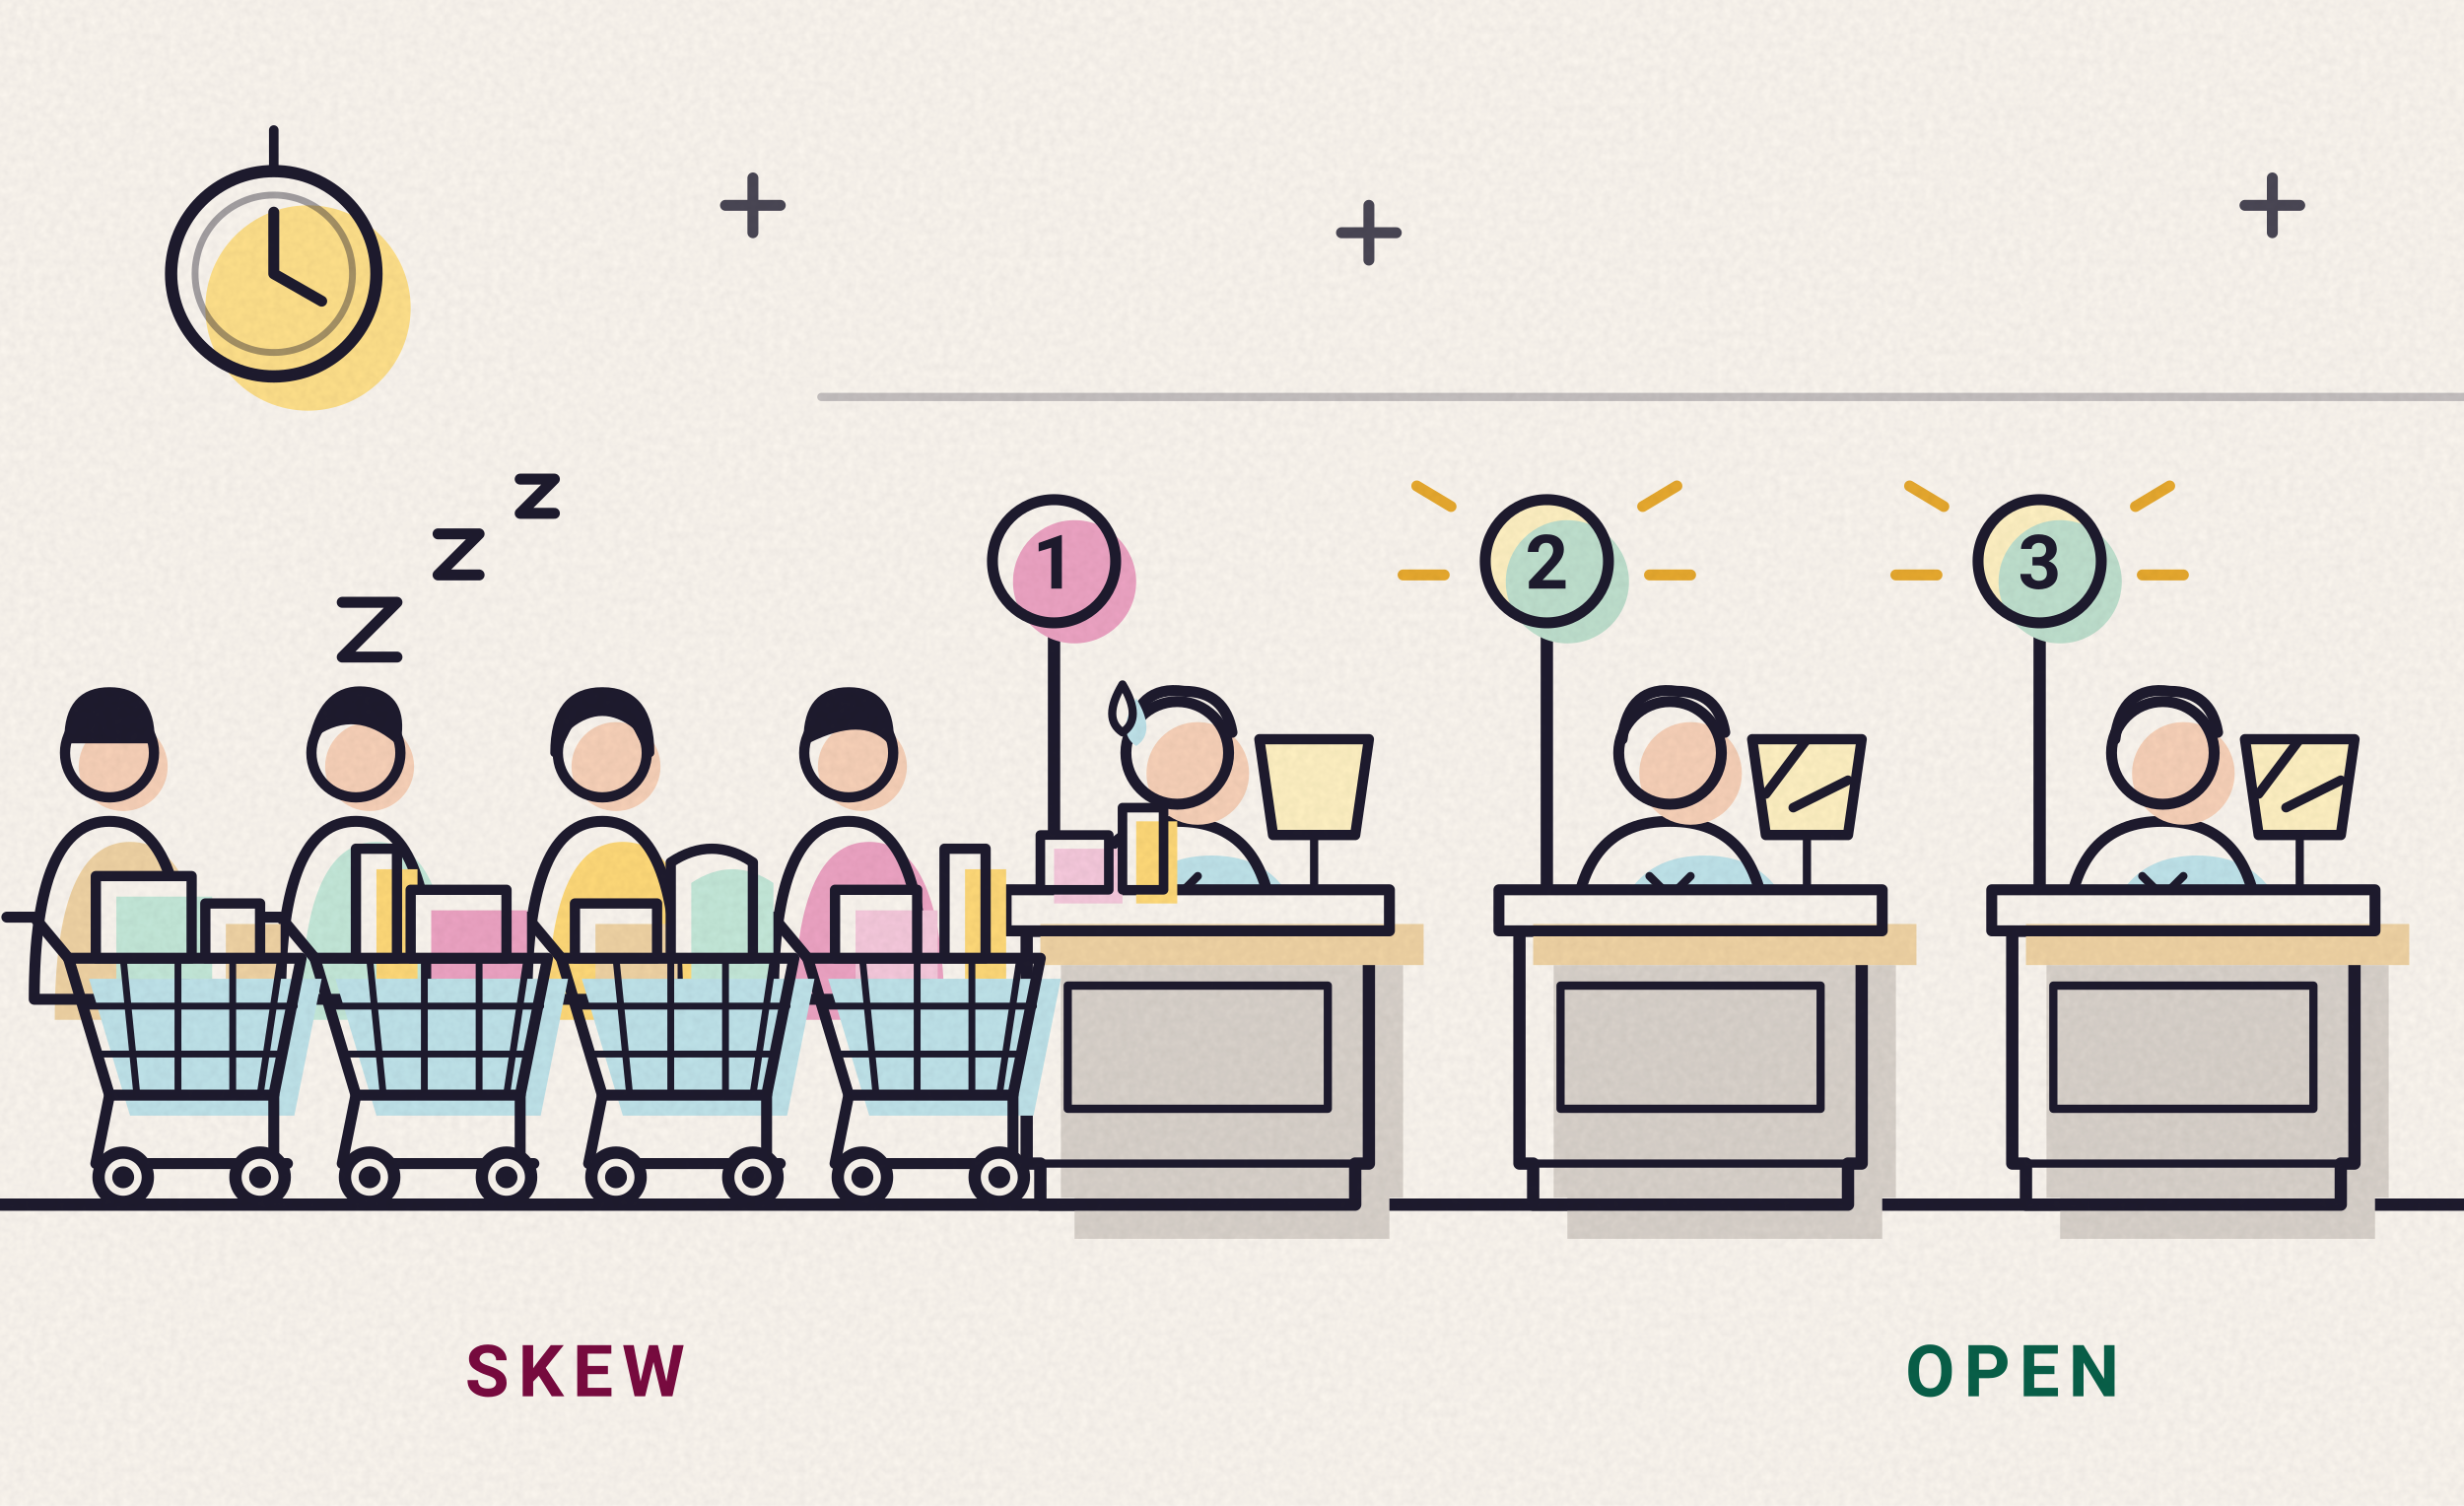
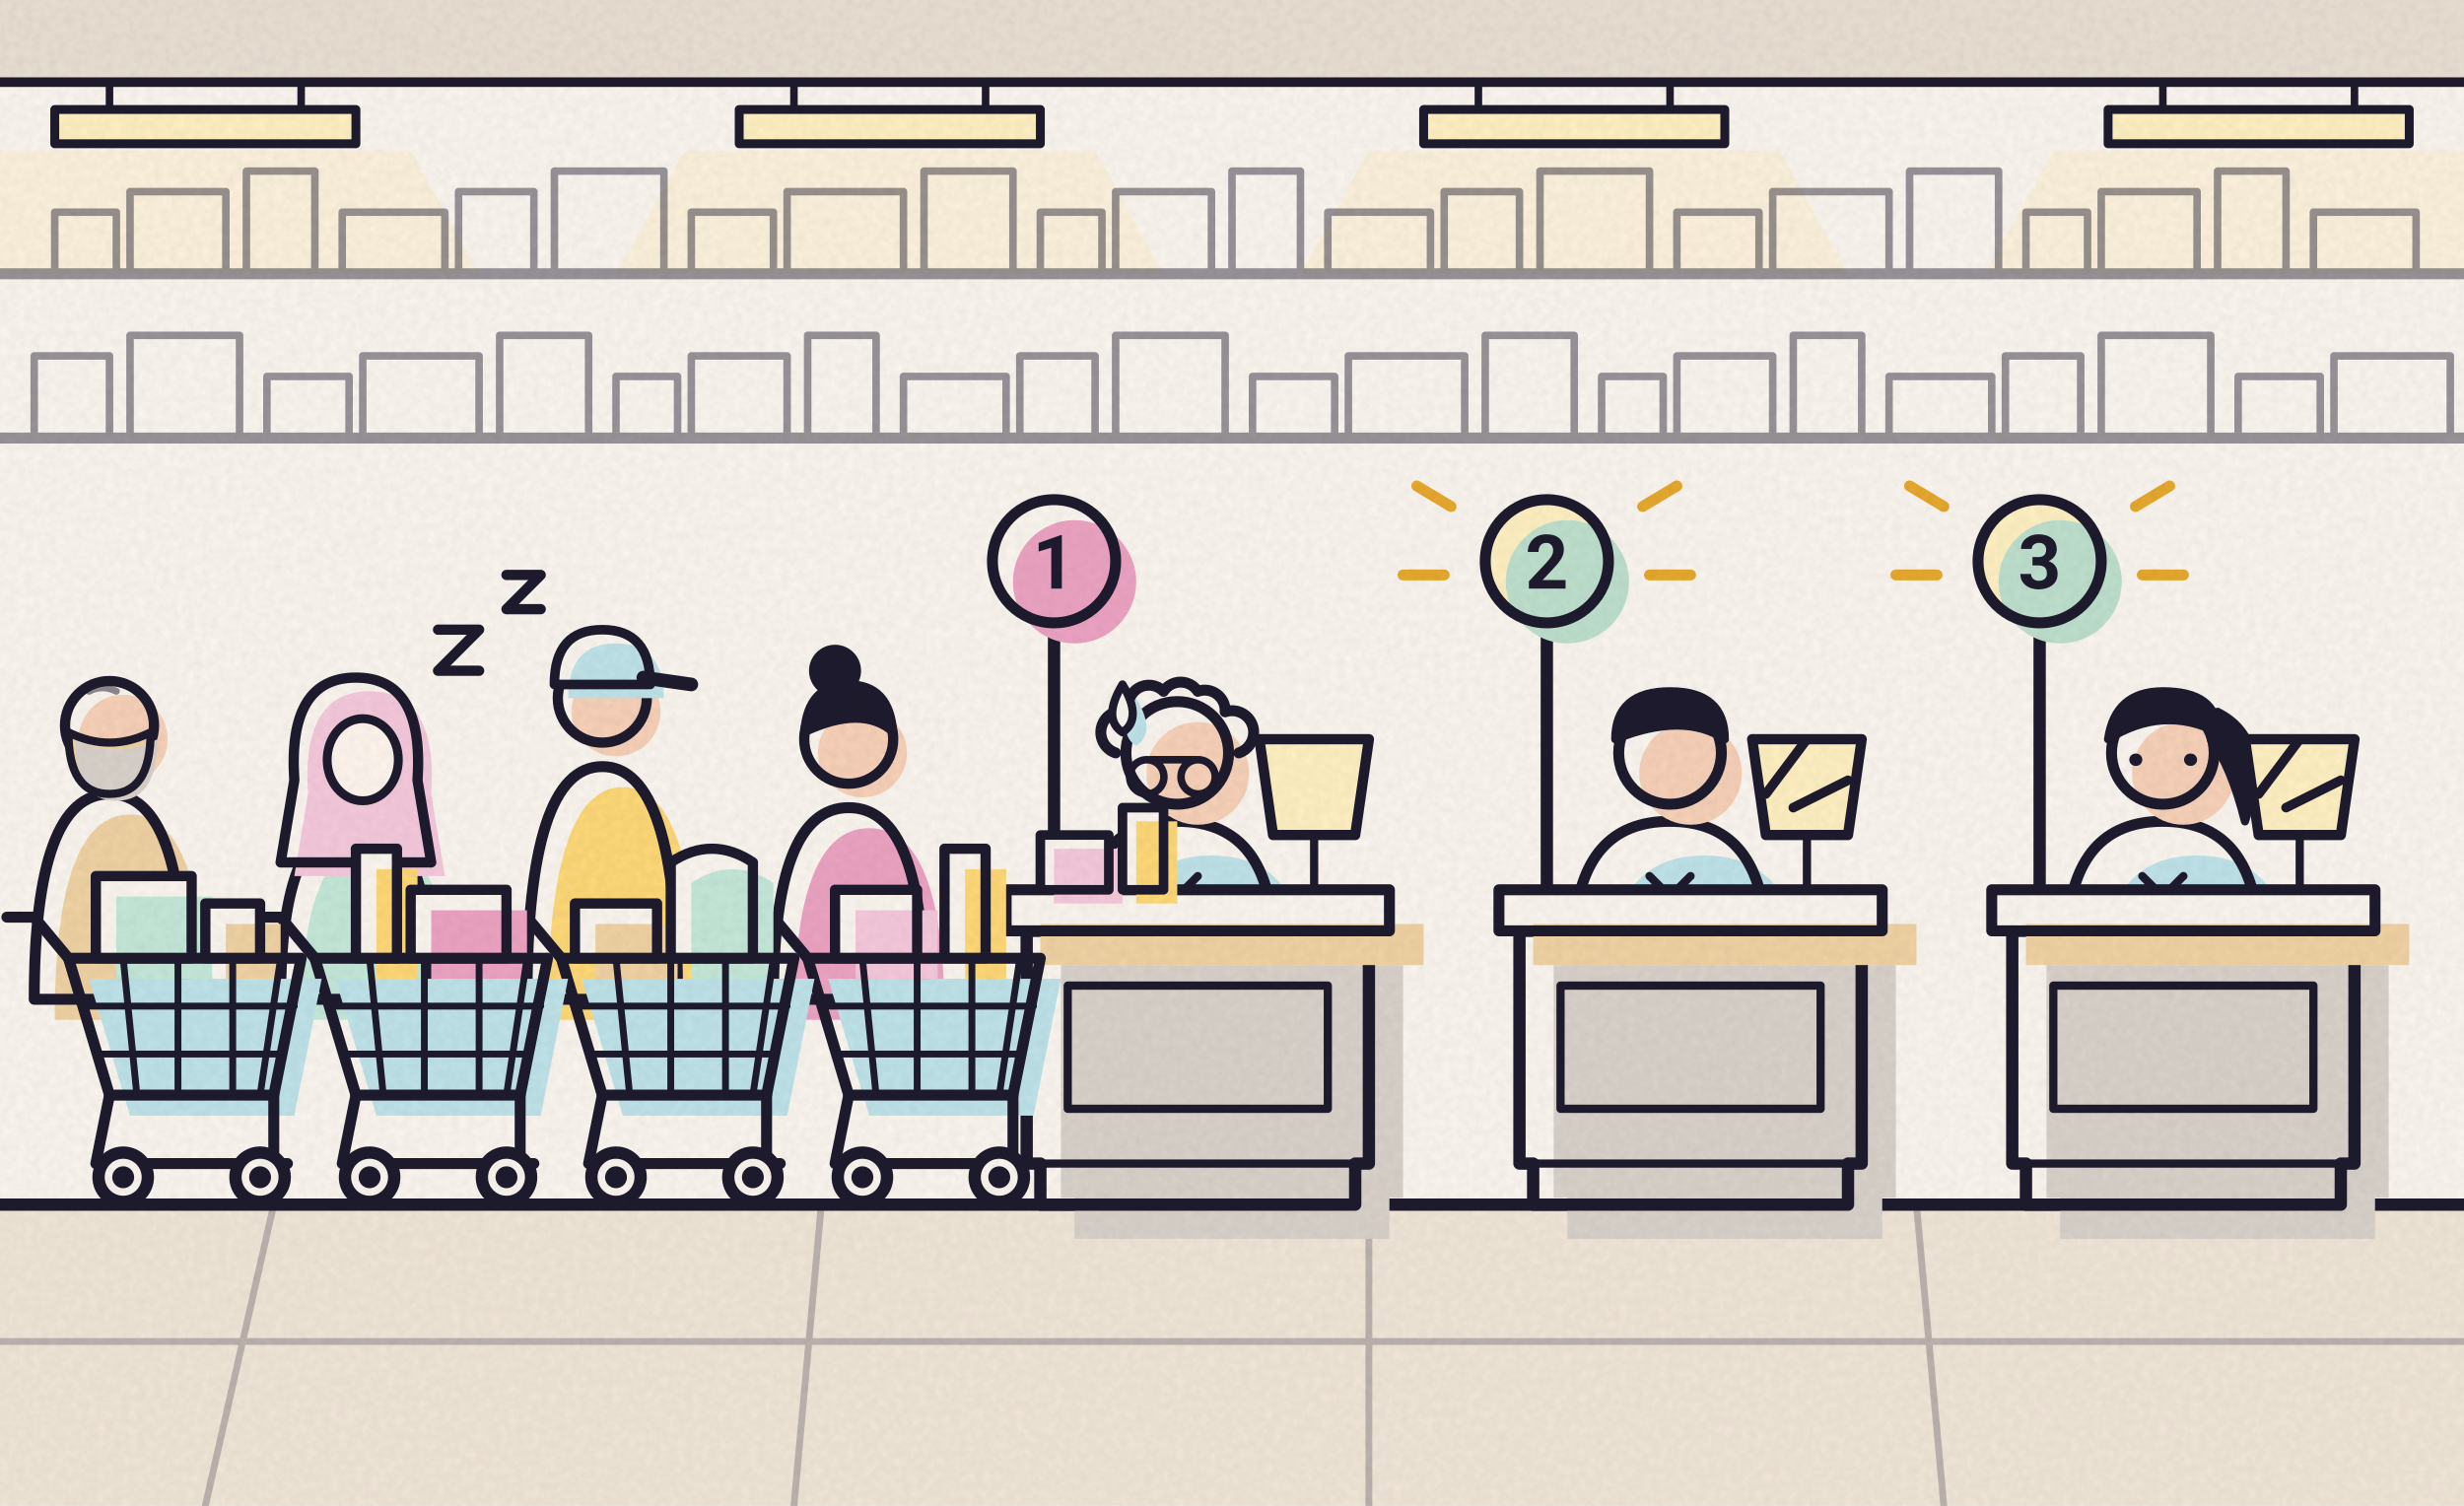
<svg xmlns="http://www.w3.org/2000/svg" xmlns:xlink="http://www.w3.org/1999/xlink" viewBox="0 0 360 220">
  <defs>
    <filter id="cl-grain" x="0" y="0" width="100%" height="100%">
      <feTurbulence type="fractalNoise" baseFrequency=".85" numOctaves="2" stitchTiles="stitch" />
      <feColorMatrix values="0 0 0 0 0  0 0 0 0 0  0 0 0 0 0  0 0 0 .06 0" />
    </filter>
    <g id="cl-s0">
-       <path d="M25 40 a15 15 0 1 0 30 0 a15 15 0 1 0 -30 0Z" />
+       <path d="M8 16 H52 V21 H8Z" />
    </g>
    <g id="cl-s1">
+       <path d="M108 16 H152 V21 H108Z" />
+     </g>
+     <g id="cl-s2">
+       <path d="M208 16 H252 V21 H208Z" />
+     </g>
+     <g id="cl-s3">
+       <path d="M308 16 H352 V21 H308Z" />
+     </g>
+     <g id="cl-s4">
      <path d="M145 82 a9 9 0 1 0 18 0 a9 9 0 1 0 -18 0Z" />
    </g>
-     <g id="cl-s2">
+     <g id="cl-s5">
      <path d="M8 136 Q9 120 22 120 Q35 120 36 136Z" />
    </g>
-     <g id="cl-s3">
+     <g id="cl-s6">
      <path d="M14.5 110 a7.5 7.5 0 1 0 15 0 a7.5 7.5 0 1 0 -15 0Z" />
    </g>
-     <g id="cl-s4">
+     <g id="cl-s7">
      <path d="M0 136 H50 V170 H48 V176 H2 V170 H0Z" />
    </g>
-     <g id="cl-s5">
+     <g id="cl-s8">
      <path d="M-3 130 H53 V136 H-3Z" />
    </g>
-     <g id="cl-s6">
+     <g id="cl-s9">
      <path d="M34 108 H50 L48 122 H36Z" />
    </g>
-     <g id="cl-s7">
+     <g id="cl-s10">
      <path d="M152 122 H162 V130 H152Z" />
    </g>
-     <g id="cl-s8">
+     <g id="cl-s11">
      <path d="M164 118 H170 V130 H164Z" />
    </g>
-     <g id="cl-s9">
+     <g id="cl-s12">
      <path d="M164 100 q3 5 0 7 q-3 -2 0 -7Z" />
    </g>
-     <g id="cl-s10">
+     <g id="cl-s13">
      <path d="M217 82 a9 9 0 1 0 18 0 a9 9 0 1 0 -18 0Z" />
    </g>
-     <g id="cl-s11">
+     <g id="cl-s14">
+       <path d="M236 108 Q236 101 244 101 Q252 101 252 108 Q246 104 236 108Z" />
+     </g>
+     <g id="cl-s15">
      <path d="M289 82 a9 9 0 1 0 18 0 a9 9 0 1 0 -18 0Z" />
    </g>
-     <g id="cl-s12">
-       <path d="M113 146 Q113 120 124 120 Q135 120 135 146Z" />
-     </g>
-     <g id="cl-s13">
-       <path d="M117.5 110 a6.5 6.5 0 1 0 13 0 a6.5 6.5 0 1 0 -13 0Z" />
-     </g>
-     <g id="cl-s14">
-       <path d="M118 108 Q118 101 124 101 Q130 101 130 108 Q126 104 118 108 Z" />
-     </g>
-     <g id="cl-s15">
-       <path d="M77 146 Q77 120 88 120 Q99 120 99 146Z" />
-     </g>
    <g id="cl-s16">
-       <path d="M81.5 110 a6.5 6.5 0 1 0 13 0 a6.5 6.5 0 1 0 -13 0Z" />
+       <path d="M308 108 Q309 101 316 101 Q324 101 324 107 Q316 103 308 108Z" />
    </g>
    <g id="cl-s17">
-       <path d="M81 110 Q81 101 88 101 Q95 101 95 110 L93 106 Q88 102 83 106 Z" />
+       <path d="M324 104 Q332 108 328 120 Q326 112 323 108Z" />
    </g>
    <g id="cl-s18">
+       <path d="M113 146 Q113 118 124 118 Q135 118 135 146Z" />
+     </g>
+     <g id="cl-s19">
+       <path d="M117.5 108 a6.5 6.5 0 1 0 13 0 a6.5 6.5 0 1 0 -13 0Z" />
+     </g>
+     <g id="cl-s20">
+       <path d="M117.5 107 Q118 100 124 100 Q130 100 130.5 107 Q126 103 117.5 107Z" />
+     </g>
+     <g id="cl-s21">
+       <path d="M118.8 98 a3.2 3.2 0 1 0 6.4 0 a3.2 3.2 0 1 0 -6.4 0Z" />
+     </g>
+     <g id="cl-s22">
+       <path d="M77 146 Q77 112 88 112 Q99 112 99 146Z" />
+     </g>
+     <g id="cl-s23">
+       <path d="M81.5 102 a6.5 6.5 0 1 0 13 0 a6.5 6.5 0 1 0 -13 0Z" />
+     </g>
+     <g id="cl-s24">
+       <path d="M81 100 Q81 92 88 92 Q95 92 95 100Z" />
+     </g>
+     <g id="cl-s25">
      <path d="M41 146 Q41 120 52 120 Q63 120 63 146Z" />
    </g>
-     <g id="cl-s19">
-       <path d="M45.5 110 a6.5 6.5 0 1 0 13 0 a6.5 6.5 0 1 0 -13 0Z" />
-     </g>
-     <g id="cl-s20">
-       <path d="M46 107 Q48 100 54 101 Q59 102 58 108 Q52 103 46 107 Z" />
-     </g>
-     <g id="cl-s21">
-       <path d="M5 146 Q5 120 16 120 Q27 120 27 146Z" />
-     </g>
-     <g id="cl-s22">
-       <path d="M9.5 110 a6.5 6.5 0 1 0 13 0 a6.5 6.5 0 1 0 -13 0Z" />
-     </g>
-     <g id="cl-s23">
-       <path d="M10 108 Q10 101 16 101 Q22 101 22 108 Z" />
-     </g>
-     <g id="cl-s24">
+     <g id="cl-s26">
+       <path d="M43 114 Q42 99 52 99 Q62 99 61 114 L63 126 H41Z" />
+     </g>
+     <g id="cl-s27">
+       <path d="M47.8 111 a5.2 6 0 1 0 10.4 0 a5.2 6 0 1 0 -10.4 0Z" />
+     </g>
+     <g id="cl-s28">
+       <path d="M5 146 Q5 116 16 116 Q27 116 27 146Z" />
+     </g>
+     <g id="cl-s29">
+       <path d="M9.5 106 a6.5 6.5 0 1 0 13 0 a6.5 6.5 0 1 0 -13 0Z" />
+     </g>
+     <g id="cl-s30">
+       <path d="M10 107 Q10 116 16 116 Q22 116 22 107 Q16 110 10 107Z" />
+     </g>
+     <g id="cl-s31">
      <path d="M122 130 H134V140H122Z" />
    </g>
-     <g id="cl-s25">
+     <g id="cl-s32">
      <path d="M138 124 H144V140H138Z" />
    </g>
-     <g id="cl-s26">
-       <path d="M118 140 H152L148 160 H124Z" />
-     </g>
-     <g id="cl-s27">
+     <g id="cl-s33">
+       <path d="M6 0 H40 L36 20 H12Z" />
+     </g>
+     <g id="cl-s34">
+       <path d="M14 0 L16 20 M22 0 V20 M30 0 V20 M37 0 L34 20 M8 7 H39 M10 14 H37" stroke-width="1" />
+       <path d="M6 0 L1 -6 H-3 M12 20 L10 30 H38 M36 20 L36 30" stroke-width="1.6" />
+     </g>
+     <g id="cl-s35">
      <path d="M84 132 H96V140H84Z" />
    </g>
-     <g id="cl-s28">
+     <g id="cl-s36">
      <path d="M98 126 Q104 122 110 126 V140H98Z" />
    </g>
-     <g id="cl-s29">
-       <path d="M82 140 H116L112 160 H88Z" />
-     </g>
-     <g id="cl-s30">
+     <g id="cl-s37">
      <path d="M52 124 H58V140H52Z" />
    </g>
-     <g id="cl-s31">
+     <g id="cl-s38">
      <path d="M60 130 H74V140H60Z" />
    </g>
-     <g id="cl-s32">
-       <path d="M46 140 H80L76 160 H52Z" />
-     </g>
-     <g id="cl-s33">
+     <g id="cl-s39">
      <path d="M14 128 H28V140H14Z" />
    </g>
-     <g id="cl-s34">
+     <g id="cl-s40">
      <path d="M30 132 H38V140H30Z" />
-     </g>
-     <g id="cl-s35">
-       <path d="M10 140 H44L40 160 H16Z" />
    </g>
  </defs>
  <rect width="360" height="220" fill="#FBF6EF" />
  <g stroke-linejoin="round" stroke-linecap="round" stroke-width="1.8">
-     <use xlink:href="#cl-s0" fill="#FBF6EF" />
-     <use xlink:href="#cl-s0" fill="#FFE08A" transform="translate(5 5)" />
-     <use xlink:href="#cl-s0" fill="none" stroke="#1E1B2E" />
-     <path d="M28.5 40 a11.5 11.5 0 1 0 23 0 a11.5 11.5 0 1 0 -23 0Z" fill="none" stroke="#1E1B2E" stroke-width="1" opacity=".4" />
-     <path d="M40 40 V31 M40 40 L47 44" fill="none" stroke="#1E1B2E" stroke-width="1.6" />
-     <path d="M40 25 v-6" fill="none" stroke="#1E1B2E" stroke-width="1.4" />
-     <path d="M110 26 v8 M106 30 h8" fill="none" stroke="#1E1B2E" stroke-width="1.6" opacity=".8" />
-     <path d="M332 26 v8 M328 30 h8" fill="none" stroke="#1E1B2E" stroke-width="1.6" opacity=".8" />
-     <path d="M200 30 v8 M196 34 h8" fill="none" stroke="#1E1B2E" stroke-width="1.6" opacity=".8" />
-     <path d="M120 58 H360" fill="none" stroke="#1E1B2E" stroke-width="1.2" opacity=".25" />
+     <path d="M0 0 H360 V12 H0Z" fill="#E9DFD3" />
+     <path d="M0 12 H360" fill="none" stroke="#1E1B2E" stroke-width="1.4" />
+     <path d="M16 12 v4 M44 12 v4" fill="none" stroke="#1E1B2E" stroke-width="1.1" />
+     <use xlink:href="#cl-s0" fill="#FFF1C2" />
+     <use xlink:href="#cl-s0" fill="none" stroke="#1E1B2E" stroke-width="1.3" />
+     <path d="M0 22 H60 L70 40 H-10Z" fill="#FFE08A" opacity=".18" />
+     <path d="M116 12 v4 M144 12 v4" fill="none" stroke="#1E1B2E" stroke-width="1.1" />
+     <use xlink:href="#cl-s1" fill="#FFF1C2" />
+     <use xlink:href="#cl-s1" fill="none" stroke="#1E1B2E" stroke-width="1.3" />
+     <path d="M100 22 H160 L170 40 H90Z" fill="#FFE08A" opacity=".18" />
+     <path d="M216 12 v4 M244 12 v4" fill="none" stroke="#1E1B2E" stroke-width="1.1" />
+     <use xlink:href="#cl-s2" fill="#FFF1C2" />
+     <use xlink:href="#cl-s2" fill="none" stroke="#1E1B2E" stroke-width="1.3" />
+     <path d="M200 22 H260 L270 40 H190Z" fill="#FFE08A" opacity=".18" />
+     <path d="M316 12 v4 M344 12 v4" fill="none" stroke="#1E1B2E" stroke-width="1.1" />
+     <use xlink:href="#cl-s3" fill="#FFF1C2" />
+     <use xlink:href="#cl-s3" fill="none" stroke="#1E1B2E" stroke-width="1.3" />
+     <path d="M300 22 H360 L370 40 H290Z" fill="#FFE08A" opacity=".18" />
+     <g opacity=".45">
+       <path d="M0 40 H360 M0 64 H360" fill="none" stroke="#1E1B2E" stroke-width="1.6" />
+       <path d="M8 40 V31 H17 V40 M19 40 V28 H33 V40 M36 40 V25 H46 V40 M50 40 V31 H65 V40 M67 40 V28 H78 V40 M81 40 V25 H97 V40 M101 40 V31 H113 V40 M115 40 V28 H132 V40 M135 40 V25 H148 V40 M152 40 V31 H161 V40 M163 40 V28 H177 V40 M180 40 V25 H190 V40 M194 40 V31 H209 V40 M211 40 V28 H222 V40 M225 40 V25 H241 V40 M245 40 V31 H257 V40 M259 40 V28 H276 V40 M279 40 V25 H292 V40 M296 40 V31 H305 V40 M307 40 V28 H321 V40 M324 40 V25 H334 V40 M338 40 V31 H353 V40 M5 64 V52 H16 V64 M19 64 V49 H35 V64 M39 64 V55 H51 V64 M53 64 V52 H70 V64 M73 64 V49 H86 V64 M90 64 V55 H99 V64 M101 64 V52 H115 V64 M118 64 V49 H128 V64 M132 64 V55 H147 V64 M149 64 V52 H160 V64 M163 64 V49 H179 V64 M183 64 V55 H195 V64 M197 64 V52 H214 V64 M217 64 V49 H230 V64 M234 64 V55 H243 V64 M245 64 V52 H259 V64 M262 64 V49 H272 V64 M276 64 V55 H291 V64 M293 64 V52 H304 V64 M307 64 V49 H323 V64 M327 64 V55 H339 V64 M341 64 V52 H358 V64 " fill="none" stroke="#1E1B2E" stroke-width="1.1" />
+     </g>
+     <path d="M0 176 H360 V220 H0Z" fill="#F1E6D8" />
+     <path d="M0 196 H360 M40 176 L30 220 M120 176 L116 220 M200 176 V220 M280 176 L284 220" fill="none" stroke="#1E1B2E" stroke-width="1" opacity=".25" />
    <path d="M0 176 H360" fill="none" stroke="#1E1B2E" stroke-width="1.8" />
    <path d="M154 136 V92" fill="none" stroke="#1E1B2E" stroke-width="1.8" />
-     <use xlink:href="#cl-s1" fill="#FBF6EF" />
-     <use xlink:href="#cl-s1" fill="#EDA3C3" transform="translate(3 3)" />
-     <use xlink:href="#cl-s1" fill="none" stroke="#1E1B2E" stroke-width="1.6" />
+     <use xlink:href="#cl-s4" fill="#FBF6EF" />
+     <use xlink:href="#cl-s4" fill="#EDA3C3" transform="translate(3 3)" />
+     <use xlink:href="#cl-s4" fill="none" stroke="#1E1B2E" stroke-width="1.6" />
    <text x="154" y="86" fill="#1E1B2E" font-family="system-ui,-apple-system,Segoe UI,Roboto,sans-serif" font-size="11" font-weight="700" text-anchor="middle">1</text>
-     <use xlink:href="#cl-s2" x="150" y="0" fill="#FBF6EF" />
-     <use xlink:href="#cl-s2" x="150" y="0" fill="#BFE3EA" transform="translate(5 5)" />
-     <use xlink:href="#cl-s2" x="150" y="0" fill="none" stroke="#1E1B2E" stroke-width="1.6" />
-     <use xlink:href="#cl-s3" x="150" y="0" fill="#FBF6EF" />
-     <use xlink:href="#cl-s3" x="150" y="0" fill="#F8D1B8" transform="translate(3 3)" />
-     <use xlink:href="#cl-s3" x="150" y="0" fill="none" stroke="#1E1B2E" stroke-width="1.6" />
-     <path d="M165 108 Q166 100 173 101 Q179 101 180 107" fill="none" stroke="#1E1B2E" stroke-width="1.6" />
+     <use xlink:href="#cl-s5" x="150" fill="#FBF6EF" />
+     <use xlink:href="#cl-s5" x="150" fill="#BFE3EA" transform="translate(5 5)" />
+     <use xlink:href="#cl-s5" x="150" fill="none" stroke="#1E1B2E" stroke-width="1.6" />
+     <use xlink:href="#cl-s6" x="150" fill="#FBF6EF" />
+     <use xlink:href="#cl-s6" x="150" fill="#F8D1B8" transform="translate(3 3)" />
+     <use xlink:href="#cl-s6" x="150" fill="none" stroke="#1E1B2E" stroke-width="1.6" />
    <path d="M169 128 l3 3 l3 -3" fill="none" stroke="#1E1B2E" stroke-width="1.2" />
-     <use xlink:href="#cl-s4" x="150" y="0" fill="#FBF6EF" />
-     <use xlink:href="#cl-s4" x="150" y="0" fill="#D9D2CB" transform="translate(5 5)" />
-     <use xlink:href="#cl-s4" x="150" y="0" fill="none" stroke="#1E1B2E" />
+     <path d="M163 110 a3 3 0 0 1 2 -6 a3 3 0 0 1 5 -3 a3 3 0 0 1 5 0 a3 3 0 0 1 4 3 a3 3 0 0 1 2 6" fill="none" stroke="#1E1B2E" stroke-width="1.6" />
+     <path d="M168 111 h7 M167.5 111 a2.5 2.5 0 1 0 .1 0 M175 111 a2.5 2.5 0 1 0 .1 0" fill="none" stroke="#1E1B2E" stroke-width="1.1" />
+     <use xlink:href="#cl-s7" x="150" fill="#FBF6EF" />
+     <use xlink:href="#cl-s7" x="150" fill="#D9D2CB" transform="translate(5 5)" />
+     <use xlink:href="#cl-s7" x="150" fill="none" stroke="#1E1B2E" />
    <path d="M150 170 H200 M156 144 H194 V162 H156Z M192 130 V122 M152 133 h4 M160 133 h4 M168 133 h4 M176 133 h4" fill="none" stroke="#1E1B2E" stroke-width="1.2" />
-     <use xlink:href="#cl-s5" x="150" y="0" fill="#FBF6EF" />
-     <use xlink:href="#cl-s5" x="150" y="0" fill="#F0D3A4" transform="translate(5 5)" />
-     <use xlink:href="#cl-s5" x="150" y="0" fill="none" stroke="#1E1B2E" stroke-width="1.6" />
-     <use xlink:href="#cl-s6" x="150" y="0" fill="#FFF1C2" />
-     <use xlink:href="#cl-s6" x="150" y="0" fill="none" stroke="#1E1B2E" stroke-width="1.5" />
-     <use xlink:href="#cl-s7" fill="#FBF6EF" />
-     <use xlink:href="#cl-s7" fill="#F6C9DC" transform="translate(2 2)" />
-     <use xlink:href="#cl-s7" fill="none" stroke="#1E1B2E" stroke-width="1.4" />
-     <use xlink:href="#cl-s8" fill="#FBF6EF" />
-     <use xlink:href="#cl-s8" fill="#FFD978" transform="translate(2 2)" />
-     <use xlink:href="#cl-s8" fill="none" stroke="#1E1B2E" stroke-width="1.4" />
-     <use xlink:href="#cl-s9" fill="#FBF6EF" />
-     <use xlink:href="#cl-s9" fill="#BFE3EA" transform="translate(2 2)" />
-     <use xlink:href="#cl-s9" fill="none" stroke="#1E1B2E" stroke-width="1.2" />
+     <use xlink:href="#cl-s8" x="150" fill="#FBF6EF" />
+     <use xlink:href="#cl-s8" x="150" fill="#F0D3A4" transform="translate(5 5)" />
+     <use xlink:href="#cl-s8" x="150" fill="none" stroke="#1E1B2E" stroke-width="1.6" />
+     <use xlink:href="#cl-s9" x="150" fill="#FFF1C2" />
+     <use xlink:href="#cl-s9" x="150" fill="none" stroke="#1E1B2E" stroke-width="1.5" />
+     <use xlink:href="#cl-s10" fill="#FBF6EF" />
+     <use xlink:href="#cl-s10" fill="#F6C9DC" transform="translate(2 2)" />
+     <use xlink:href="#cl-s10" fill="none" stroke="#1E1B2E" stroke-width="1.4" />
+     <use xlink:href="#cl-s11" fill="#FBF6EF" />
+     <use xlink:href="#cl-s11" fill="#FFD978" transform="translate(2 2)" />
+     <use xlink:href="#cl-s11" fill="none" stroke="#1E1B2E" stroke-width="1.4" />
+     <use xlink:href="#cl-s12" fill="#FBF6EF" />
+     <use xlink:href="#cl-s12" fill="#BFE3EA" transform="translate(2 2)" />
+     <use xlink:href="#cl-s12" fill="none" stroke="#1E1B2E" stroke-width="1.2" />
    <path d="M226 136 V92" fill="none" stroke="#1E1B2E" stroke-width="1.8" />
-     <use xlink:href="#cl-s10" fill="#FFF1C2" />
-     <use xlink:href="#cl-s10" fill="#BFE0CE" transform="translate(3 3)" />
-     <use xlink:href="#cl-s10" fill="none" stroke="#1E1B2E" stroke-width="1.6" />
+     <use xlink:href="#cl-s13" fill="#FFF1C2" />
+     <use xlink:href="#cl-s13" fill="#BFE0CE" transform="translate(3 3)" />
+     <use xlink:href="#cl-s13" fill="none" stroke="#1E1B2E" stroke-width="1.6" />
    <text x="226" y="86" fill="#1E1B2E" font-family="system-ui,-apple-system,Segoe UI,Roboto,sans-serif" font-size="11" font-weight="700" text-anchor="middle">2</text>
    <path d="M212 74 l-5 -3 M211 84 h-6 M240 74 l5 -3 M241 84 h6" fill="none" stroke="#E7A92E" stroke-width="1.6" />
-     <use xlink:href="#cl-s2" x="222" y="0" fill="#FBF6EF" />
-     <use xlink:href="#cl-s2" x="222" y="0" fill="#BFE3EA" transform="translate(5 5)" />
-     <use xlink:href="#cl-s2" x="222" y="0" fill="none" stroke="#1E1B2E" stroke-width="1.6" />
-     <use xlink:href="#cl-s3" x="222" y="0" fill="#FBF6EF" />
-     <use xlink:href="#cl-s3" x="222" y="0" fill="#F8D1B8" transform="translate(3 3)" />
-     <use xlink:href="#cl-s3" x="222" y="0" fill="none" stroke="#1E1B2E" stroke-width="1.6" />
-     <path d="M237 108 Q238 100 245 101 Q251 101 252 107" fill="none" stroke="#1E1B2E" stroke-width="1.6" />
+     <use xlink:href="#cl-s5" x="222" fill="#FBF6EF" />
+     <use xlink:href="#cl-s5" x="222" fill="#BFE3EA" transform="translate(5 5)" />
+     <use xlink:href="#cl-s5" x="222" fill="none" stroke="#1E1B2E" stroke-width="1.6" />
+     <use xlink:href="#cl-s6" x="222" fill="#FBF6EF" />
+     <use xlink:href="#cl-s6" x="222" fill="#F8D1B8" transform="translate(3 3)" />
+     <use xlink:href="#cl-s6" x="222" fill="none" stroke="#1E1B2E" stroke-width="1.6" />
    <path d="M241 128 l3 3 l3 -3" fill="none" stroke="#1E1B2E" stroke-width="1.2" />
-     <use xlink:href="#cl-s4" x="222" y="0" fill="#FBF6EF" />
-     <use xlink:href="#cl-s4" x="222" y="0" fill="#D9D2CB" transform="translate(5 5)" />
-     <use xlink:href="#cl-s4" x="222" y="0" fill="none" stroke="#1E1B2E" />
+     <use xlink:href="#cl-s14" fill="#1E1B2E" />
+     <use xlink:href="#cl-s14" fill="none" stroke="#1E1B2E" stroke-width="1.2" />
+     <use xlink:href="#cl-s7" x="222" fill="#FBF6EF" />
+     <use xlink:href="#cl-s7" x="222" fill="#D9D2CB" transform="translate(5 5)" />
+     <use xlink:href="#cl-s7" x="222" fill="none" stroke="#1E1B2E" />
    <path d="M222 170 H272 M228 144 H266 V162 H228Z M264 130 V122 M224 133 h4 M232 133 h4 M240 133 h4 M248 133 h4" fill="none" stroke="#1E1B2E" stroke-width="1.2" />
-     <use xlink:href="#cl-s5" x="222" y="0" fill="#FBF6EF" />
-     <use xlink:href="#cl-s5" x="222" y="0" fill="#F0D3A4" transform="translate(5 5)" />
-     <use xlink:href="#cl-s5" x="222" y="0" fill="none" stroke="#1E1B2E" stroke-width="1.6" />
-     <use xlink:href="#cl-s6" x="222" y="0" fill="#FFF1C2" />
-     <use xlink:href="#cl-s6" x="222" y="0" fill="none" stroke="#1E1B2E" stroke-width="1.5" />
+     <use xlink:href="#cl-s8" x="222" fill="#FBF6EF" />
+     <use xlink:href="#cl-s8" x="222" fill="#F0D3A4" transform="translate(5 5)" />
+     <use xlink:href="#cl-s8" x="222" fill="none" stroke="#1E1B2E" stroke-width="1.6" />
+     <use xlink:href="#cl-s9" x="222" fill="#FFF1C2" />
+     <use xlink:href="#cl-s9" x="222" fill="none" stroke="#1E1B2E" stroke-width="1.5" />
    <path d="M258 116 l6 -8 M262 118 l8 -4" fill="none" stroke="#1E1B2E" stroke-width="1.4" />
    <path d="M298 136 V92" fill="none" stroke="#1E1B2E" stroke-width="1.8" />
-     <use xlink:href="#cl-s11" fill="#FFF1C2" />
-     <use xlink:href="#cl-s11" fill="#BFE0CE" transform="translate(3 3)" />
-     <use xlink:href="#cl-s11" fill="none" stroke="#1E1B2E" stroke-width="1.6" />
+     <use xlink:href="#cl-s15" fill="#FFF1C2" />
+     <use xlink:href="#cl-s15" fill="#BFE0CE" transform="translate(3 3)" />
+     <use xlink:href="#cl-s15" fill="none" stroke="#1E1B2E" stroke-width="1.6" />
    <text x="298" y="86" fill="#1E1B2E" font-family="system-ui,-apple-system,Segoe UI,Roboto,sans-serif" font-size="11" font-weight="700" text-anchor="middle">3</text>
    <path d="M284 74 l-5 -3 M283 84 h-6 M312 74 l5 -3 M313 84 h6" fill="none" stroke="#E7A92E" stroke-width="1.6" />
-     <use xlink:href="#cl-s2" x="294" y="0" fill="#FBF6EF" />
-     <use xlink:href="#cl-s2" x="294" y="0" fill="#BFE3EA" transform="translate(5 5)" />
-     <use xlink:href="#cl-s2" x="294" y="0" fill="none" stroke="#1E1B2E" stroke-width="1.6" />
-     <use xlink:href="#cl-s3" x="294" y="0" fill="#FBF6EF" />
-     <use xlink:href="#cl-s3" x="294" y="0" fill="#F8D1B8" transform="translate(3 3)" />
-     <use xlink:href="#cl-s3" x="294" y="0" fill="none" stroke="#1E1B2E" stroke-width="1.6" />
-     <path d="M309 108 Q310 100 317 101 Q323 101 324 107" fill="none" stroke="#1E1B2E" stroke-width="1.6" />
+     <use xlink:href="#cl-s5" x="294" fill="#FBF6EF" />
+     <use xlink:href="#cl-s5" x="294" fill="#BFE3EA" transform="translate(5 5)" />
+     <use xlink:href="#cl-s5" x="294" fill="none" stroke="#1E1B2E" stroke-width="1.6" />
+     <use xlink:href="#cl-s6" x="294" fill="#FBF6EF" />
+     <use xlink:href="#cl-s6" x="294" fill="#F8D1B8" transform="translate(3 3)" />
+     <use xlink:href="#cl-s6" x="294" fill="none" stroke="#1E1B2E" stroke-width="1.6" />
    <path d="M313 128 l3 3 l3 -3" fill="none" stroke="#1E1B2E" stroke-width="1.2" />
-     <use xlink:href="#cl-s4" x="294" y="0" fill="#FBF6EF" />
-     <use xlink:href="#cl-s4" x="294" y="0" fill="#D9D2CB" transform="translate(5 5)" />
-     <use xlink:href="#cl-s4" x="294" y="0" fill="none" stroke="#1E1B2E" />
-     <path d="M294 170 H344 M300 144 H338 V162 H300Z M336 130 V122 M296 133 h4 M304 133 h4 M312 133 h4 M320 133 h4" fill="none" stroke="#1E1B2E" stroke-width="1.2" />
-     <use xlink:href="#cl-s5" x="294" y="0" fill="#FBF6EF" />
-     <use xlink:href="#cl-s5" x="294" y="0" fill="#F0D3A4" transform="translate(5 5)" />
-     <use xlink:href="#cl-s5" x="294" y="0" fill="none" stroke="#1E1B2E" stroke-width="1.6" />
-     <use xlink:href="#cl-s6" x="294" y="0" fill="#FFF1C2" />
-     <use xlink:href="#cl-s6" x="294" y="0" fill="none" stroke="#1E1B2E" stroke-width="1.5" />
-     <path d="M330 116 l6 -8 M334 118 l8 -4" fill="none" stroke="#1E1B2E" stroke-width="1.4" />
-     <use xlink:href="#cl-s12" fill="#FBF6EF" />
-     <use xlink:href="#cl-s12" fill="#EDA3C3" transform="translate(3 3)" />
-     <use xlink:href="#cl-s12" fill="none" stroke="#1E1B2E" stroke-width="1.6" />
-     <use xlink:href="#cl-s13" fill="#FBF6EF" />
-     <use xlink:href="#cl-s13" fill="#F8D1B8" transform="translate(2 2)" />
-     <use xlink:href="#cl-s13" fill="none" stroke="#1E1B2E" stroke-width="1.5" />
-     <use xlink:href="#cl-s14" fill="#1E1B2E" />
-     <use xlink:href="#cl-s14" fill="none" stroke="#1E1B2E" stroke-width="1.2" />
-     <use xlink:href="#cl-s15" fill="#FBF6EF" />
-     <use xlink:href="#cl-s15" fill="#FFD978" transform="translate(3 3)" />
-     <use xlink:href="#cl-s15" fill="none" stroke="#1E1B2E" stroke-width="1.6" />
-     <use xlink:href="#cl-s16" fill="#FBF6EF" />
-     <use xlink:href="#cl-s16" fill="#F8D1B8" transform="translate(2 2)" />
-     <use xlink:href="#cl-s16" fill="none" stroke="#1E1B2E" stroke-width="1.5" />
+     <use xlink:href="#cl-s16" fill="#1E1B2E" />
+     <use xlink:href="#cl-s16" fill="none" stroke="#1E1B2E" stroke-width="1.2" />
    <use xlink:href="#cl-s17" fill="#1E1B2E" />
    <use xlink:href="#cl-s17" fill="none" stroke="#1E1B2E" stroke-width="1.2" />
+     <path d="M312 111 h.1 M320 111 h.1" fill="none" stroke="#1E1B2E" stroke-width="1.8" />
+     <use xlink:href="#cl-s7" x="294" fill="#FBF6EF" />
+     <use xlink:href="#cl-s7" x="294" fill="#D9D2CB" transform="translate(5 5)" />
+     <use xlink:href="#cl-s7" x="294" fill="none" stroke="#1E1B2E" />
+     <path d="M294 170 H344 M300 144 H338 V162 H300Z M336 130 V122 M296 133 h4 M304 133 h4 M312 133 h4 M320 133 h4" fill="none" stroke="#1E1B2E" stroke-width="1.2" />
+     <use xlink:href="#cl-s8" x="294" fill="#FBF6EF" />
+     <use xlink:href="#cl-s8" x="294" fill="#F0D3A4" transform="translate(5 5)" />
+     <use xlink:href="#cl-s8" x="294" fill="none" stroke="#1E1B2E" stroke-width="1.6" />
+     <use xlink:href="#cl-s9" x="294" fill="#FFF1C2" />
+     <use xlink:href="#cl-s9" x="294" fill="none" stroke="#1E1B2E" stroke-width="1.5" />
+     <path d="M330 116 l6 -8 M334 118 l8 -4" fill="none" stroke="#1E1B2E" stroke-width="1.4" />
    <use xlink:href="#cl-s18" fill="#FBF6EF" />
-     <use xlink:href="#cl-s18" fill="#C4E8D9" transform="translate(3 3)" />
+     <use xlink:href="#cl-s18" fill="#EDA3C3" transform="translate(3 3)" />
    <use xlink:href="#cl-s18" fill="none" stroke="#1E1B2E" stroke-width="1.6" />
    <use xlink:href="#cl-s19" fill="#FBF6EF" />
    <use xlink:href="#cl-s19" fill="#F8D1B8" transform="translate(2 2)" />
    <use xlink:href="#cl-s19" fill="none" stroke="#1E1B2E" stroke-width="1.5" />
    <use xlink:href="#cl-s20" fill="#1E1B2E" />
    <use xlink:href="#cl-s20" fill="none" stroke="#1E1B2E" stroke-width="1.2" />
-     <use xlink:href="#cl-s21" fill="#FBF6EF" />
-     <use xlink:href="#cl-s21" fill="#F0D3A4" transform="translate(3 3)" />
-     <use xlink:href="#cl-s21" fill="none" stroke="#1E1B2E" stroke-width="1.6" />
+     <use xlink:href="#cl-s21" fill="#1E1B2E" />
+     <use xlink:href="#cl-s21" fill="none" stroke="#1E1B2E" stroke-width="1.2" />
    <use xlink:href="#cl-s22" fill="#FBF6EF" />
-     <use xlink:href="#cl-s22" fill="#F8D1B8" transform="translate(2 2)" />
-     <use xlink:href="#cl-s22" fill="none" stroke="#1E1B2E" stroke-width="1.5" />
-     <use xlink:href="#cl-s23" fill="#1E1B2E" />
-     <use xlink:href="#cl-s23" fill="none" stroke="#1E1B2E" stroke-width="1.2" />
+     <use xlink:href="#cl-s22" fill="#FFD978" transform="translate(3 3)" />
+     <use xlink:href="#cl-s22" fill="none" stroke="#1E1B2E" stroke-width="1.6" />
+     <use xlink:href="#cl-s23" fill="#FBF6EF" />
+     <use xlink:href="#cl-s23" fill="#F8D1B8" transform="translate(2 2)" />
+     <use xlink:href="#cl-s23" fill="none" stroke="#1E1B2E" stroke-width="1.5" />
    <use xlink:href="#cl-s24" fill="#FBF6EF" />
-     <use xlink:href="#cl-s24" fill="#F6C9DC" transform="translate(3 3)" />
-     <use xlink:href="#cl-s24" fill="none" stroke="#1E1B2E" stroke-width="1.5" />
+     <use xlink:href="#cl-s24" fill="#BFE3EA" transform="translate(2 2)" />
+     <use xlink:href="#cl-s24" fill="none" stroke="#1E1B2E" stroke-width="1.4" />
+     <path d="M94 99 L101 100" fill="none" stroke="#1E1B2E" stroke-width="2" />
    <use xlink:href="#cl-s25" fill="#FBF6EF" />
-     <use xlink:href="#cl-s25" fill="#FFD978" transform="translate(3 3)" />
-     <use xlink:href="#cl-s25" fill="none" stroke="#1E1B2E" stroke-width="1.5" />
-     <use xlink:href="#cl-s26" fill="#BFE3EA" transform="translate(3 3)" />
-     <use xlink:href="#cl-s26" fill="none" stroke="#1E1B2E" stroke-width="1.6" />
-     <path d="M126 140 L128 160 M134 140 V160M142 140 V160M149 140 L146 160 M120 147 H151M122 154 H149" fill="none" stroke="#1E1B2E" stroke-width="1" />
-     <path d="M118 140 L113 134 H109M124 160 L122 170 H150M148 160 L148 170 " fill="none" stroke="#1E1B2E" stroke-width="1.6" />
+     <use xlink:href="#cl-s25" fill="#C4E8D9" transform="translate(3 3)" />
+     <use xlink:href="#cl-s25" fill="none" stroke="#1E1B2E" stroke-width="1.6" />
+     <use xlink:href="#cl-s26" fill="#FBF6EF" />
+     <use xlink:href="#cl-s26" fill="#F6C9DC" transform="translate(2 2)" />
+     <use xlink:href="#cl-s26" fill="none" stroke="#1E1B2E" stroke-width="1.5" />
+     <use xlink:href="#cl-s27" fill="#FFF6EE" />
+     <use xlink:href="#cl-s27" fill="none" stroke="#1E1B2E" stroke-width="1.3" />
+     <use xlink:href="#cl-s28" fill="#FBF6EF" />
+     <use xlink:href="#cl-s28" fill="#F0D3A4" transform="translate(3 3)" />
+     <use xlink:href="#cl-s28" fill="none" stroke="#1E1B2E" stroke-width="1.6" />
+     <use xlink:href="#cl-s29" fill="#FBF6EF" />
+     <use xlink:href="#cl-s29" fill="#F8D1B8" transform="translate(2 2)" />
+     <use xlink:href="#cl-s29" fill="none" stroke="#1E1B2E" stroke-width="1.5" />
+     <use xlink:href="#cl-s30" fill="#F0D3A4" />
+     <use xlink:href="#cl-s30" fill="#D9D2CB" transform="translate(1 1)" />
+     <use xlink:href="#cl-s30" fill="none" stroke="#1E1B2E" stroke-width="1.2" />
+     <path d="M13 101 q2 -1 4 0" fill="none" stroke="#1E1B2E" stroke-width="1" opacity=".5" />
+     <use xlink:href="#cl-s31" fill="#FBF6EF" />
+     <use xlink:href="#cl-s31" fill="#F6C9DC" transform="translate(3 3)" />
+     <use xlink:href="#cl-s31" fill="none" stroke="#1E1B2E" stroke-width="1.5" />
+     <use xlink:href="#cl-s32" fill="#FBF6EF" />
+     <use xlink:href="#cl-s32" fill="#FFD978" transform="translate(3 3)" />
+     <use xlink:href="#cl-s32" fill="none" stroke="#1E1B2E" stroke-width="1.5" />
+     <use xlink:href="#cl-s33" x="112" y="140" fill="#BFE3EA" transform="translate(3 3)" />
+     <use xlink:href="#cl-s33" x="112" y="140" fill="none" stroke="#1E1B2E" stroke-width="1.6" />
+     <use xlink:href="#cl-s34" x="112" y="140" fill="none" stroke="#1E1B2E" />
    <circle cx="126" cy="172" r="3.6" fill="#FBF6EF" stroke="#1E1B2E" stroke-width="1.8" />
    <circle cx="126" cy="172" r="1.6" fill="#1E1B2E" />
    <circle cx="146" cy="172" r="3.6" fill="#FBF6EF" stroke="#1E1B2E" stroke-width="1.8" />
    <circle cx="146" cy="172" r="1.6" fill="#1E1B2E" />
-     <use xlink:href="#cl-s27" fill="#FBF6EF" />
-     <use xlink:href="#cl-s27" fill="#F0D3A4" transform="translate(3 3)" />
-     <use xlink:href="#cl-s27" fill="none" stroke="#1E1B2E" stroke-width="1.5" />
-     <use xlink:href="#cl-s28" fill="#FBF6EF" />
-     <use xlink:href="#cl-s28" fill="#C4E8D9" transform="translate(3 3)" />
-     <use xlink:href="#cl-s28" fill="none" stroke="#1E1B2E" stroke-width="1.5" />
-     <use xlink:href="#cl-s29" fill="#BFE3EA" transform="translate(3 3)" />
-     <use xlink:href="#cl-s29" fill="none" stroke="#1E1B2E" stroke-width="1.6" />
-     <path d="M90 140 L92 160 M98 140 V160M106 140 V160M113 140 L110 160 M84 147 H115M86 154 H113" fill="none" stroke="#1E1B2E" stroke-width="1" />
-     <path d="M82 140 L77 134 H73M88 160 L86 170 H114M112 160 L112 170 " fill="none" stroke="#1E1B2E" stroke-width="1.6" />
+     <use xlink:href="#cl-s35" fill="#FBF6EF" />
+     <use xlink:href="#cl-s35" fill="#F0D3A4" transform="translate(3 3)" />
+     <use xlink:href="#cl-s35" fill="none" stroke="#1E1B2E" stroke-width="1.5" />
+     <use xlink:href="#cl-s36" fill="#FBF6EF" />
+     <use xlink:href="#cl-s36" fill="#C4E8D9" transform="translate(3 3)" />
+     <use xlink:href="#cl-s36" fill="none" stroke="#1E1B2E" stroke-width="1.5" />
+     <use xlink:href="#cl-s33" x="76" y="140" fill="#BFE3EA" transform="translate(3 3)" />
+     <use xlink:href="#cl-s33" x="76" y="140" fill="none" stroke="#1E1B2E" stroke-width="1.6" />
+     <use xlink:href="#cl-s34" x="76" y="140" fill="none" stroke="#1E1B2E" />
    <circle cx="90" cy="172" r="3.6" fill="#FBF6EF" stroke="#1E1B2E" stroke-width="1.8" />
    <circle cx="90" cy="172" r="1.6" fill="#1E1B2E" />
    <circle cx="110" cy="172" r="3.6" fill="#FBF6EF" stroke="#1E1B2E" stroke-width="1.8" />
    <circle cx="110" cy="172" r="1.6" fill="#1E1B2E" />
-     <use xlink:href="#cl-s30" fill="#FBF6EF" />
-     <use xlink:href="#cl-s30" fill="#FFD978" transform="translate(3 3)" />
-     <use xlink:href="#cl-s30" fill="none" stroke="#1E1B2E" stroke-width="1.5" />
-     <use xlink:href="#cl-s31" fill="#FBF6EF" />
-     <use xlink:href="#cl-s31" fill="#EDA3C3" transform="translate(3 3)" />
-     <use xlink:href="#cl-s31" fill="none" stroke="#1E1B2E" stroke-width="1.5" />
-     <use xlink:href="#cl-s32" fill="#BFE3EA" transform="translate(3 3)" />
-     <use xlink:href="#cl-s32" fill="none" stroke="#1E1B2E" stroke-width="1.6" />
-     <path d="M54 140 L56 160 M62 140 V160M70 140 V160M77 140 L74 160 M48 147 H79M50 154 H77" fill="none" stroke="#1E1B2E" stroke-width="1" />
-     <path d="M46 140 L41 134 H37M52 160 L50 170 H78M76 160 L76 170 " fill="none" stroke="#1E1B2E" stroke-width="1.6" />
+     <use xlink:href="#cl-s37" fill="#FBF6EF" />
+     <use xlink:href="#cl-s37" fill="#FFD978" transform="translate(3 3)" />
+     <use xlink:href="#cl-s37" fill="none" stroke="#1E1B2E" stroke-width="1.5" />
+     <use xlink:href="#cl-s38" fill="#FBF6EF" />
+     <use xlink:href="#cl-s38" fill="#EDA3C3" transform="translate(3 3)" />
+     <use xlink:href="#cl-s38" fill="none" stroke="#1E1B2E" stroke-width="1.5" />
+     <use xlink:href="#cl-s33" x="40" y="140" fill="#BFE3EA" transform="translate(3 3)" />
+     <use xlink:href="#cl-s33" x="40" y="140" fill="none" stroke="#1E1B2E" stroke-width="1.6" />
+     <use xlink:href="#cl-s34" x="40" y="140" fill="none" stroke="#1E1B2E" />
    <circle cx="54" cy="172" r="3.6" fill="#FBF6EF" stroke="#1E1B2E" stroke-width="1.8" />
    <circle cx="54" cy="172" r="1.6" fill="#1E1B2E" />
    <circle cx="74" cy="172" r="3.6" fill="#FBF6EF" stroke="#1E1B2E" stroke-width="1.8" />
    <circle cx="74" cy="172" r="1.6" fill="#1E1B2E" />
-     <use xlink:href="#cl-s33" fill="#FBF6EF" />
-     <use xlink:href="#cl-s33" fill="#C4E8D9" transform="translate(3 3)" />
-     <use xlink:href="#cl-s33" fill="none" stroke="#1E1B2E" stroke-width="1.5" />
-     <use xlink:href="#cl-s34" fill="#FBF6EF" />
-     <use xlink:href="#cl-s34" fill="#F0D3A4" transform="translate(3 3)" />
-     <use xlink:href="#cl-s34" fill="none" stroke="#1E1B2E" stroke-width="1.5" />
-     <use xlink:href="#cl-s35" fill="#BFE3EA" transform="translate(3 3)" />
-     <use xlink:href="#cl-s35" fill="none" stroke="#1E1B2E" stroke-width="1.6" />
-     <path d="M18 140 L20 160 M26 140 V160M34 140 V160M41 140 L38 160 M12 147 H43M14 154 H41" fill="none" stroke="#1E1B2E" stroke-width="1" />
-     <path d="M10 140 L5 134 H1M16 160 L14 170 H42M40 160 L40 170 " fill="none" stroke="#1E1B2E" stroke-width="1.6" />
+     <use xlink:href="#cl-s39" fill="#FBF6EF" />
+     <use xlink:href="#cl-s39" fill="#C4E8D9" transform="translate(3 3)" />
+     <use xlink:href="#cl-s39" fill="none" stroke="#1E1B2E" stroke-width="1.5" />
+     <use xlink:href="#cl-s40" fill="#FBF6EF" />
+     <use xlink:href="#cl-s40" fill="#F0D3A4" transform="translate(3 3)" />
+     <use xlink:href="#cl-s40" fill="none" stroke="#1E1B2E" stroke-width="1.5" />
+     <use xlink:href="#cl-s33" x="4" y="140" fill="#BFE3EA" transform="translate(3 3)" />
+     <use xlink:href="#cl-s33" x="4" y="140" fill="none" stroke="#1E1B2E" stroke-width="1.6" />
+     <use xlink:href="#cl-s34" x="4" y="140" fill="none" stroke="#1E1B2E" />
    <circle cx="18" cy="172" r="3.6" fill="#FBF6EF" stroke="#1E1B2E" stroke-width="1.8" />
    <circle cx="18" cy="172" r="1.6" fill="#1E1B2E" />
    <circle cx="38" cy="172" r="3.6" fill="#FBF6EF" stroke="#1E1B2E" stroke-width="1.8" />
    <circle cx="38" cy="172" r="1.6" fill="#1E1B2E" />
-     <path d="M50 88 h8 l-8 8 h8 M64 78 h6 l-6 6 h6 M76 70 h5 l-5 5 h5" fill="none" stroke="#1E1B2E" stroke-width="1.6" />
-     <text x="84" y="204" fill="#7A0A40" font-family="system-ui,-apple-system,Segoe UI,Roboto,sans-serif" font-size="10.5" font-weight="700" letter-spacing="1.3" text-anchor="middle">SKEW</text>
-     <text x="294" y="204" fill="#086049" font-family="system-ui,-apple-system,Segoe UI,Roboto,sans-serif" font-size="10.5" font-weight="700" letter-spacing="1.3" text-anchor="middle">OPEN</text>
+     <path d="M64 92 h6 l-6 6 h6 M74 84 h5 l-5 5 h5" fill="none" stroke="#1E1B2E" stroke-width="1.5" />
  </g>
  <rect width="360" height="220" filter="url(#cl-grain)" />
</svg>
